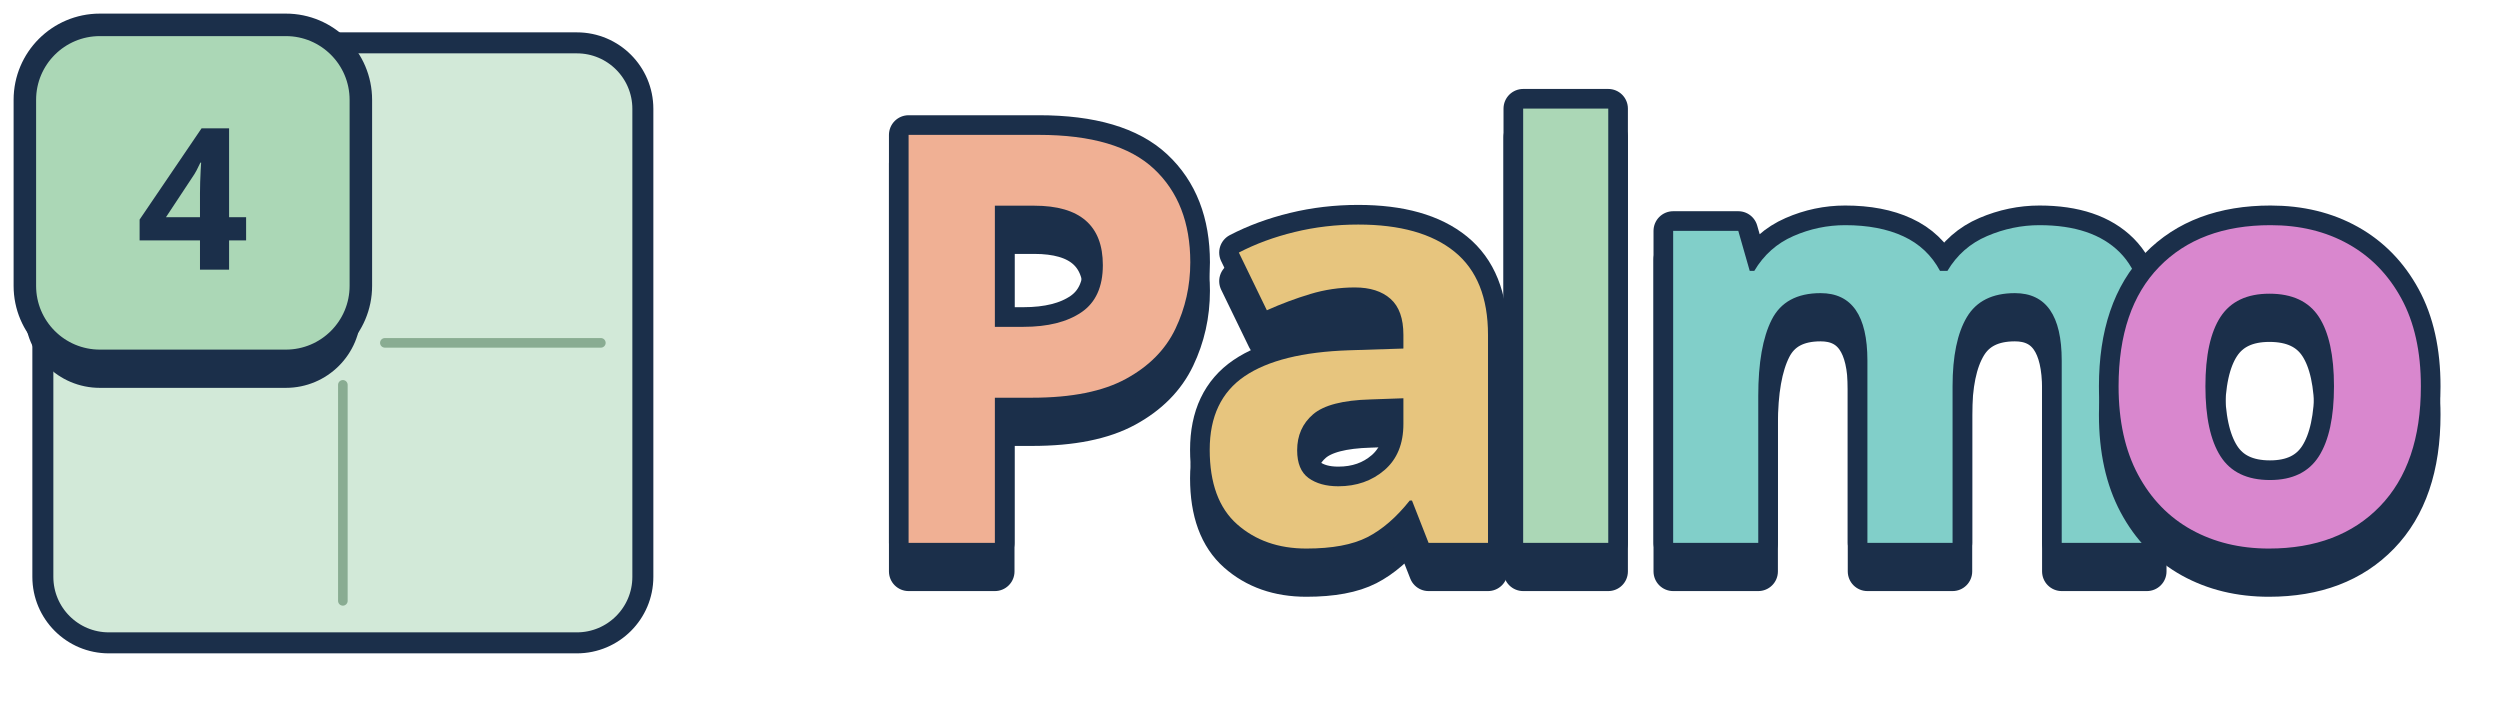
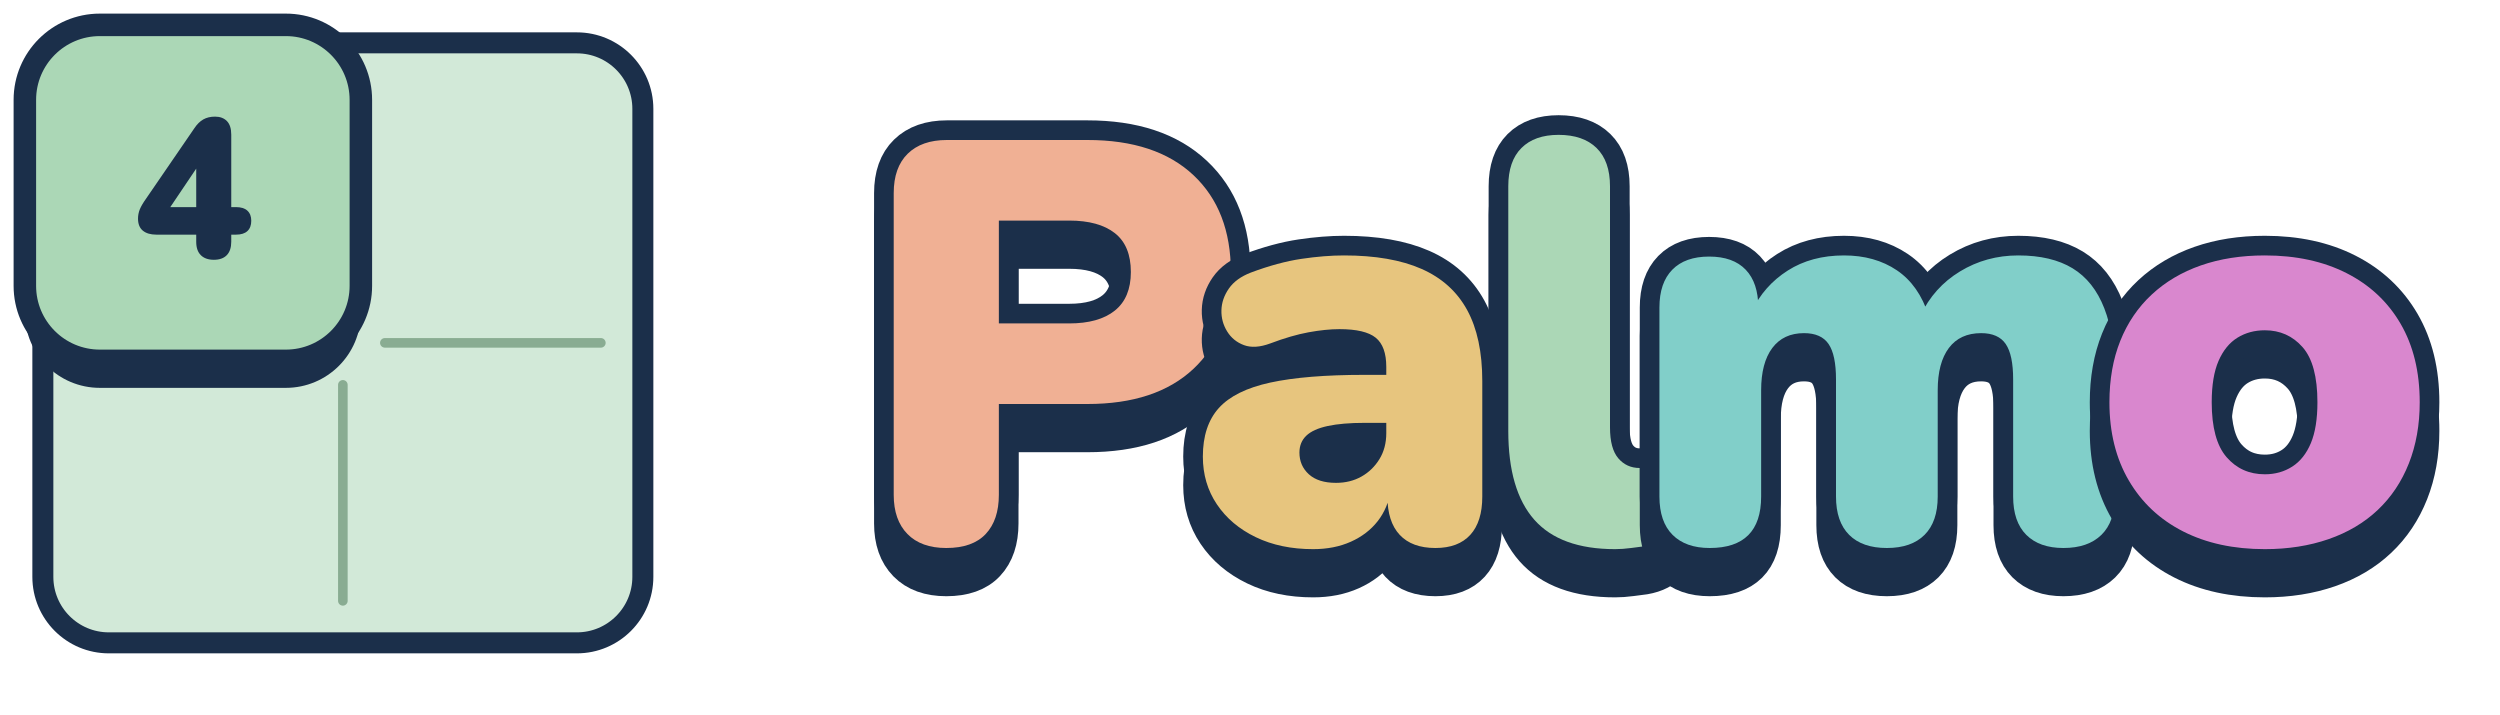
<svg xmlns="http://www.w3.org/2000/svg" viewBox="-12 -12 700 200" width="700" height="200" role="img" aria-label="Palmo">
  <g transform="scale(0.84)">
    <rect x="0" y="0" width="200" height="200" rx="22" fill="#D2E9D8" stroke="#1B2F4A" stroke-width="7" />
    <line x1="100" y1="14" x2="100" y2="86" stroke="#89AC92" stroke-width="3.2" stroke-linecap="round" />
    <line x1="100" y1="114" x2="100" y2="186" stroke="#89AC92" stroke-width="3.2" stroke-linecap="round" />
    <line x1="14" y1="100" x2="86" y2="100" stroke="#89AC92" stroke-width="3.2" stroke-linecap="round" />
    <line x1="114" y1="100" x2="186" y2="100" stroke="#89AC92" stroke-width="3.2" stroke-linecap="round" />
    <rect x="-6" y="-6" width="112" height="112" rx="25" fill="#1B2F4A" transform="translate(0,9)" />
    <rect x="-6" y="-6" width="112" height="112" rx="25" fill="#ABD7B6" stroke="#1B2F4A" stroke-width="7.5" />
-     <text x="50" y="50" text-anchor="middle" dominant-baseline="central" font-family="Nunito, system-ui, sans-serif" font-weight="900" font-size="66" fill="#1B2F4A">4</text>
+     <path d="M57 72.31Q54.22 72.31 52.67 70.79Q51.12 69.27 51.12 66.3L51.12 63.93L37.86 63.93Q34.95 63.93 33.34 62.61Q31.72 61.29 31.72 58.58Q31.72 57 32.31 55.51Q32.91 54.03 34.42 51.91L50.53 28.42Q51.85 26.44 53.5 25.51Q55.15 24.59 57.39 24.59Q59.9 24.59 61.35 26.07Q62.8 27.56 62.8 30.6L62.8 54.75L64.39 54.75Q66.9 54.75 68.18 55.94Q69.47 57.13 69.47 59.31Q69.47 61.55 68.18 62.74Q66.9 63.93 64.39 63.93L62.8 63.93L62.8 66.3Q62.8 69.21 61.32 70.76Q59.83 72.31 57 72.31ZM51.12 54.75L51.12 39.18L52.97 39.18L40.56 57.59L40.56 54.75Z" fill="#1B2F4A" />
  </g>
-   <g transform="translate(228,0)" font-family="Nunito, system-ui, sans-serif" font-weight="900" font-size="160" stroke="#1B2F4A" stroke-width="11" paint-order="stroke fill" stroke-linejoin="round">
-     <text x="0" y="148" fill="#1B2F4A">P</text>
-     <text x="0" y="140" fill="#F0B094">P</text>
-     <text x="92" y="148" fill="#1B2F4A">a</text>
-     <text x="92" y="140" fill="#E7C57E">a</text>
-     <text x="174" y="148" fill="#1B2F4A">l</text>
-     <text x="174" y="140" fill="#ABD7B6">l</text>
-     <text x="216" y="148" fill="#1B2F4A">m</text>
-     <text x="216" y="140" fill="#81CFC9">m</text>
-     <text x="346" y="148" fill="#1B2F4A">o</text>
-     <text x="346" y="140" fill="#D987CE">o</text>
+   <g transform="translate(228,0)" stroke="#1B2F4A" stroke-width="11" paint-order="stroke fill" stroke-linejoin="round">
+     <path d="M24.96 149.44Q17.92 149.44 14.08 145.52Q10.24 141.6 10.24 134.56L10.24 50.08Q10.24 42.88 14.16 39.04Q18.08 35.2 25.12 35.2L64.48 35.2Q83.68 35.2 94.16 45.04Q104.64 54.88 104.64 72.16Q104.64 89.44 94.16 99.28Q83.68 109.12 64.48 109.12L39.68 109.12L39.68 134.56Q39.68 141.6 36 145.52Q32.32 149.44 24.96 149.44ZM39.68 86.56L59.36 86.56Q67.68 86.56 72.16 82.96Q76.64 79.36 76.64 72.16Q76.64 64.8 72.16 61.28Q67.68 57.76 59.36 57.76L39.68 57.76Z" fill="#1B2F4A" />
+     <path d="M24.96 141.44Q17.92 141.44 14.08 137.52Q10.24 133.6 10.24 126.56L10.24 42.08Q10.24 34.88 14.16 31.04Q18.08 27.2 25.12 27.2L64.48 27.2Q83.68 27.2 94.16 37.04Q104.64 46.88 104.64 64.16Q104.64 81.44 94.16 91.28Q83.68 101.12 64.48 101.12L39.68 101.12L39.68 126.56Q39.68 133.6 36 137.52Q32.32 141.44 24.96 141.44ZM39.68 78.56L59.36 78.56Q67.68 78.56 72.16 74.96Q76.64 71.36 76.64 64.16Q76.64 56.8 72.16 53.28Q67.68 49.76 59.36 49.76L39.68 49.76Z" fill="#F0B094" />
+     <path d="M127.68 149.76Q118.56 149.76 111.6 146.4Q104.64 143.04 100.72 137.2Q96.8 131.36 96.8 123.84Q96.8 115.2 101.28 110.24Q105.76 105.28 115.68 103.12Q125.6 100.96 142.08 100.96L150.88 100.96L150.88 114.4L142.08 114.4Q135.84 114.4 131.76 115.28Q127.68 116.16 125.76 118Q123.84 119.84 123.84 122.72Q123.84 126.4 126.48 128.8Q129.12 131.2 134.08 131.2Q138.08 131.2 141.2 129.44Q144.32 127.68 146.24 124.56Q148.16 121.44 148.16 117.28L148.16 98.72Q148.16 92.96 145.2 90.56Q142.24 88.16 135.04 88.16Q131.2 88.16 126.4 89.04Q121.6 89.92 115.68 92.16Q111.36 93.76 108.32 92.64Q105.28 91.52 103.6 88.8Q101.92 86.08 102 82.88Q102.08 79.68 104.08 76.8Q106.08 73.92 110.24 72.32Q117.92 69.44 124.4 68.48Q130.88 67.52 136.32 67.52Q149.44 67.52 158 71.28Q166.56 75.04 170.8 82.8Q175.04 90.56 175.04 102.72L175.04 135.04Q175.04 142.08 171.68 145.76Q168.32 149.44 161.92 149.44Q155.36 149.44 151.92 145.76Q148.48 142.08 148.48 135.04L148.48 130.88L149.44 133.12Q148.64 138.24 145.76 141.92Q142.88 145.6 138.24 147.68Q133.6 149.76 127.68 149.76Z" fill="#1B2F4A" />
+     <path d="M127.68 141.76Q118.56 141.76 111.6 138.4Q104.64 135.04 100.72 129.2Q96.8 123.36 96.8 115.84Q96.8 107.2 101.28 102.24Q105.76 97.28 115.68 95.12Q125.6 92.96 142.08 92.96L150.88 92.96L150.88 106.4L142.08 106.4Q135.84 106.4 131.76 107.28Q127.68 108.16 125.76 110Q123.84 111.84 123.84 114.72Q123.84 118.4 126.48 120.8Q129.12 123.2 134.08 123.2Q138.08 123.2 141.2 121.44Q144.32 119.68 146.24 116.56Q148.16 113.44 148.16 109.28L148.16 90.72Q148.16 84.96 145.2 82.56Q142.24 80.16 135.04 80.16Q131.2 80.16 126.4 81.04Q121.6 81.92 115.68 84.16Q111.36 85.76 108.32 84.64Q105.28 83.52 103.6 80.8Q101.92 78.08 102 74.88Q102.08 71.68 104.08 68.8Q106.08 65.92 110.24 64.32Q117.92 61.44 124.4 60.48Q130.88 59.52 136.32 59.52Q149.44 59.52 158 63.28Q166.56 67.04 170.8 74.8Q175.04 82.56 175.04 94.72L175.04 127.04Q175.04 134.08 171.68 137.76Q168.32 141.44 161.92 141.44Q155.36 141.44 151.92 137.76Q148.48 134.08 148.48 127.04L148.48 122.88L149.44 125.12Q148.64 130.24 145.76 133.92Q142.88 137.6 138.24 139.68Q133.6 141.76 127.68 141.76Z" fill="#E7C57E" />
+     <path d="M212.24 149.76Q196.88 149.76 189.6 141.52Q182.32 133.28 182.32 116.64L182.32 48.16Q182.32 41.12 186 37.44Q189.68 33.76 196.4 33.76Q203.28 33.76 207.04 37.44Q210.8 41.12 210.8 48.16L210.8 115.68Q210.8 121.6 213.12 124.32Q215.44 127.04 219.12 127.04Q220.24 127.04 221.44 126.8Q222.64 126.56 224.08 126.4Q226.8 126.4 228.16 128.48Q229.52 130.56 229.52 136.96Q229.52 142.56 227.28 145.36Q225.04 148.16 220.4 148.96Q219.12 149.12 216.72 149.44Q214.32 149.76 212.24 149.76Z" fill="#1B2F4A" />
+     <path d="M212.24 141.76Q196.88 141.76 189.6 133.52Q182.32 125.28 182.32 108.64L182.32 40.16Q182.32 33.12 186 29.44Q189.68 25.76 196.4 25.76Q203.28 25.76 207.04 29.44Q210.8 33.12 210.8 40.16L210.8 107.68Q210.8 113.6 213.12 116.32Q215.44 119.04 219.12 119.04Q220.24 119.04 221.44 118.8Q222.64 118.56 224.08 118.4Q226.8 118.4 228.16 120.48Q229.52 122.56 229.52 128.96Q229.52 134.56 227.28 137.36Q225.04 140.16 220.4 140.96Q219.12 141.12 216.72 141.44Q214.32 141.76 212.24 141.76Z" fill="#ABD7B6" />
+     <path d="M238.72 149.44Q232 149.44 228.32 145.76Q224.64 142.08 224.64 135.04L224.64 82.08Q224.64 75.2 228.24 71.52Q231.84 67.84 238.56 67.84Q245.28 67.84 248.8 71.52Q252.32 75.2 252.32 82.08L252.32 90.88L250.56 83.04Q253.92 76 260.56 71.76Q267.2 67.52 276.32 67.52Q284.96 67.52 291.12 71.68Q297.28 75.84 300 84.32L297.76 84.32Q301.44 76.48 308.8 72Q316.16 67.52 325.12 67.52Q334.4 67.52 340.32 71.12Q346.24 74.72 349.2 82.32Q352.16 89.92 352.16 101.44L352.16 135.04Q352.16 142.08 348.4 145.76Q344.64 149.44 337.76 149.44Q331.04 149.44 327.36 145.76Q323.68 142.08 323.68 135.04L323.68 102.24Q323.68 95.36 321.6 92.32Q319.52 89.28 314.72 89.28Q308.8 89.28 305.68 93.44Q302.56 97.6 302.56 105.28L302.56 135.04Q302.56 142.08 298.88 145.76Q295.2 149.44 288.32 149.44Q281.44 149.44 277.76 145.76Q274.08 142.08 274.08 135.04L274.08 102.24Q274.08 95.36 272 92.32Q269.92 89.28 265.12 89.28Q259.36 89.28 256.24 93.44Q253.12 97.6 253.12 105.28L253.12 135.04Q253.12 149.44 238.72 149.44Z" fill="#1B2F4A" />
+     <path d="M238.72 141.44Q232 141.44 228.32 137.76Q224.64 134.08 224.64 127.04L224.64 74.08Q224.64 67.2 228.24 63.52Q231.84 59.84 238.56 59.84Q245.28 59.84 248.8 63.52Q252.32 67.2 252.32 74.08L252.32 82.88L250.56 75.04Q253.92 68 260.56 63.76Q267.2 59.52 276.32 59.52Q284.96 59.52 291.12 63.68Q297.28 67.84 300 76.32L297.76 76.32Q301.44 68.48 308.8 64Q316.16 59.52 325.12 59.52Q334.4 59.52 340.32 63.12Q346.24 66.72 349.2 74.32Q352.16 81.92 352.16 93.44L352.16 127.04Q352.16 134.08 348.4 137.76Q344.64 141.44 337.76 141.44Q331.04 141.44 327.36 137.76Q323.68 134.08 323.68 127.04L323.68 94.24Q323.68 87.36 321.6 84.32Q319.52 81.28 314.72 81.28Q308.8 81.28 305.68 85.44Q302.56 89.6 302.56 97.28L302.56 127.04Q302.56 134.08 298.88 137.76Q295.2 141.44 288.32 141.44Q281.44 141.44 277.76 137.76Q274.08 134.08 274.08 127.04L274.08 94.24Q274.08 87.36 272 84.32Q269.92 81.28 265.12 81.28Q259.36 81.28 256.24 85.44Q253.12 89.6 253.12 97.28L253.12 127.04Q253.12 141.44 238.72 141.44Z" fill="#81CFC9" />
+     <path d="M394.16 149.76Q381.04 149.76 371.28 144.8Q361.52 139.84 356.08 130.56Q350.64 121.28 350.64 108.64Q350.64 99.04 353.68 91.44Q356.72 83.84 362.48 78.48Q368.24 73.12 376.24 70.32Q384.24 67.52 394.16 67.52Q407.28 67.52 417.04 72.48Q426.8 77.44 432.16 86.64Q437.52 95.84 437.52 108.64Q437.52 118.08 434.48 125.76Q431.44 133.44 425.76 138.8Q420.08 144.16 412 146.96Q403.92 149.76 394.16 149.76ZM394.16 128.8Q398.48 128.8 401.84 126.64Q405.2 124.48 407.04 120.08Q408.88 115.68 408.88 108.64Q408.88 97.92 404.72 93.2Q400.56 88.48 394.16 88.48Q389.84 88.48 386.48 90.56Q383.12 92.64 381.2 97.04Q379.28 101.44 379.28 108.64Q379.28 119.2 383.44 124Q387.6 128.8 394.16 128.8Z" fill="#1B2F4A" />
+     <path d="M394.16 141.76Q381.04 141.76 371.28 136.8Q361.52 131.84 356.08 122.56Q350.64 113.28 350.64 100.64Q350.64 91.04 353.68 83.44Q356.72 75.84 362.48 70.48Q368.24 65.12 376.24 62.32Q384.24 59.52 394.16 59.52Q407.28 59.52 417.04 64.48Q426.8 69.44 432.16 78.64Q437.52 87.84 437.52 100.64Q437.52 110.08 434.48 117.76Q431.44 125.44 425.76 130.8Q420.08 136.16 412 138.96Q403.92 141.76 394.16 141.76ZM394.16 120.8Q398.48 120.8 401.84 118.64Q405.2 116.48 407.04 112.08Q408.88 107.68 408.88 100.64Q408.88 89.92 404.72 85.2Q400.56 80.48 394.16 80.48Q389.84 80.48 386.48 82.56Q383.12 84.64 381.2 89.04Q379.28 93.44 379.28 100.64Q379.28 111.2 383.44 116Q387.6 120.8 394.16 120.8Z" fill="#D987CE" />
  </g>
</svg>
